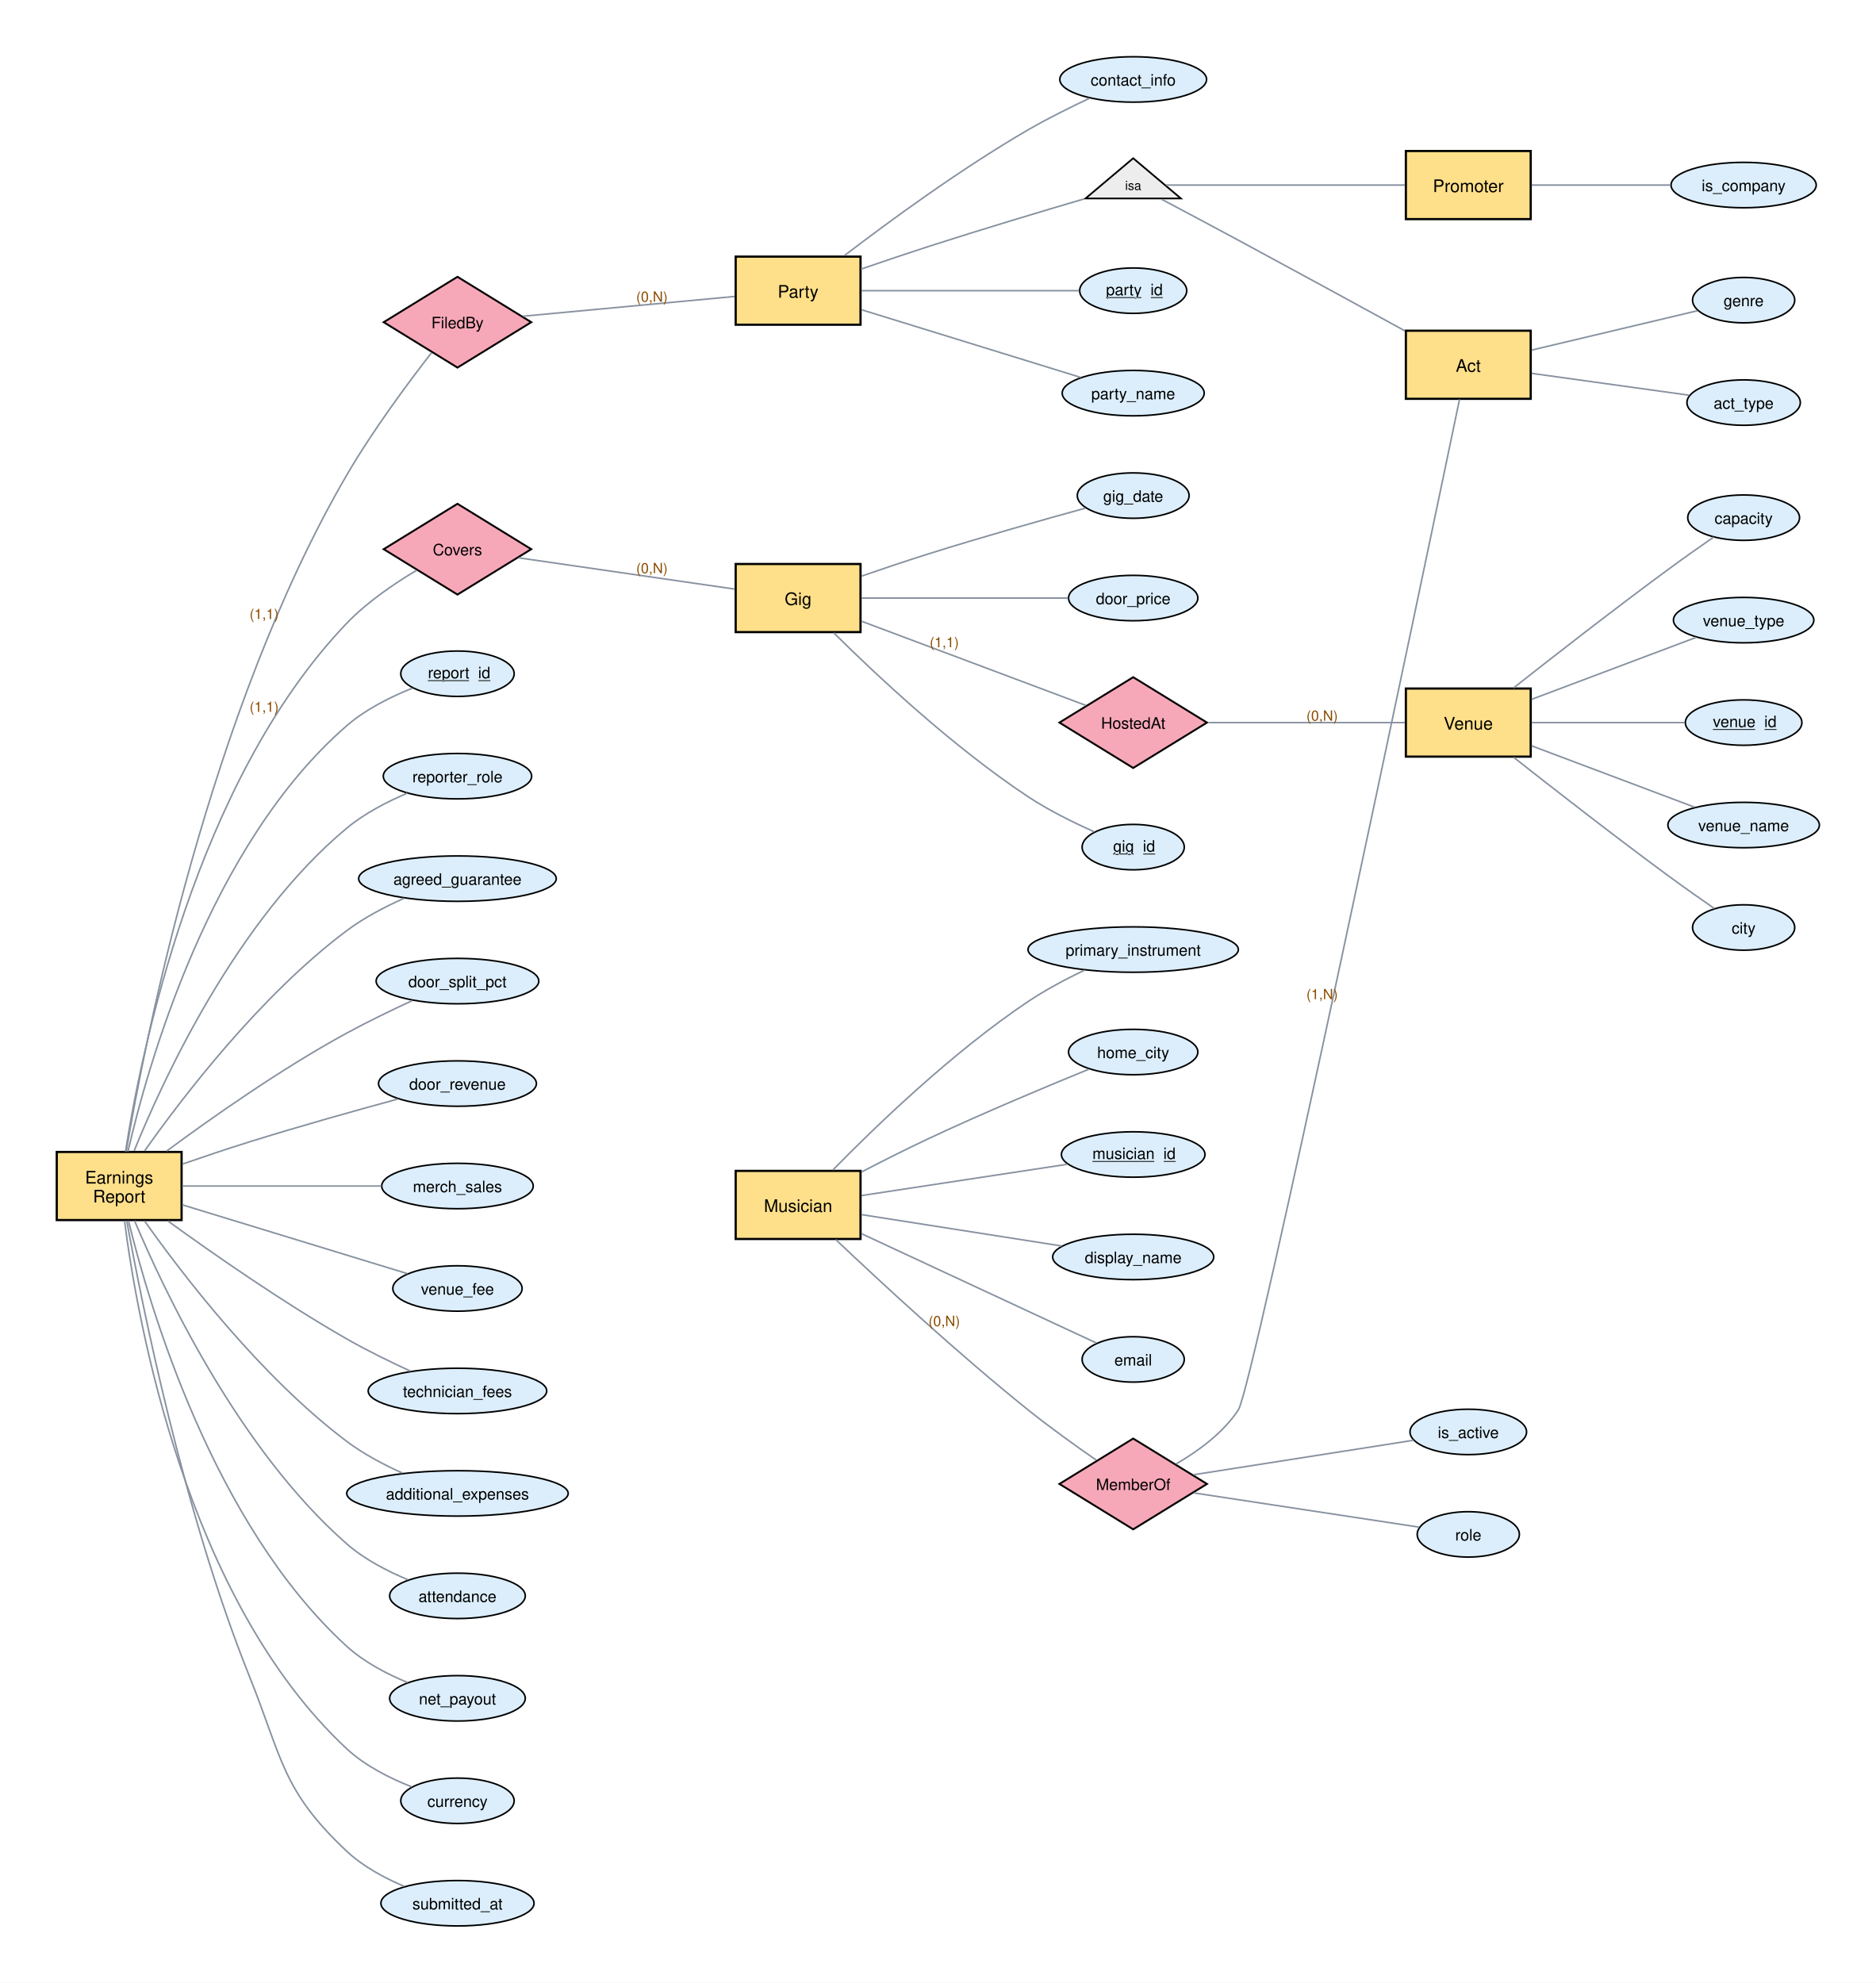
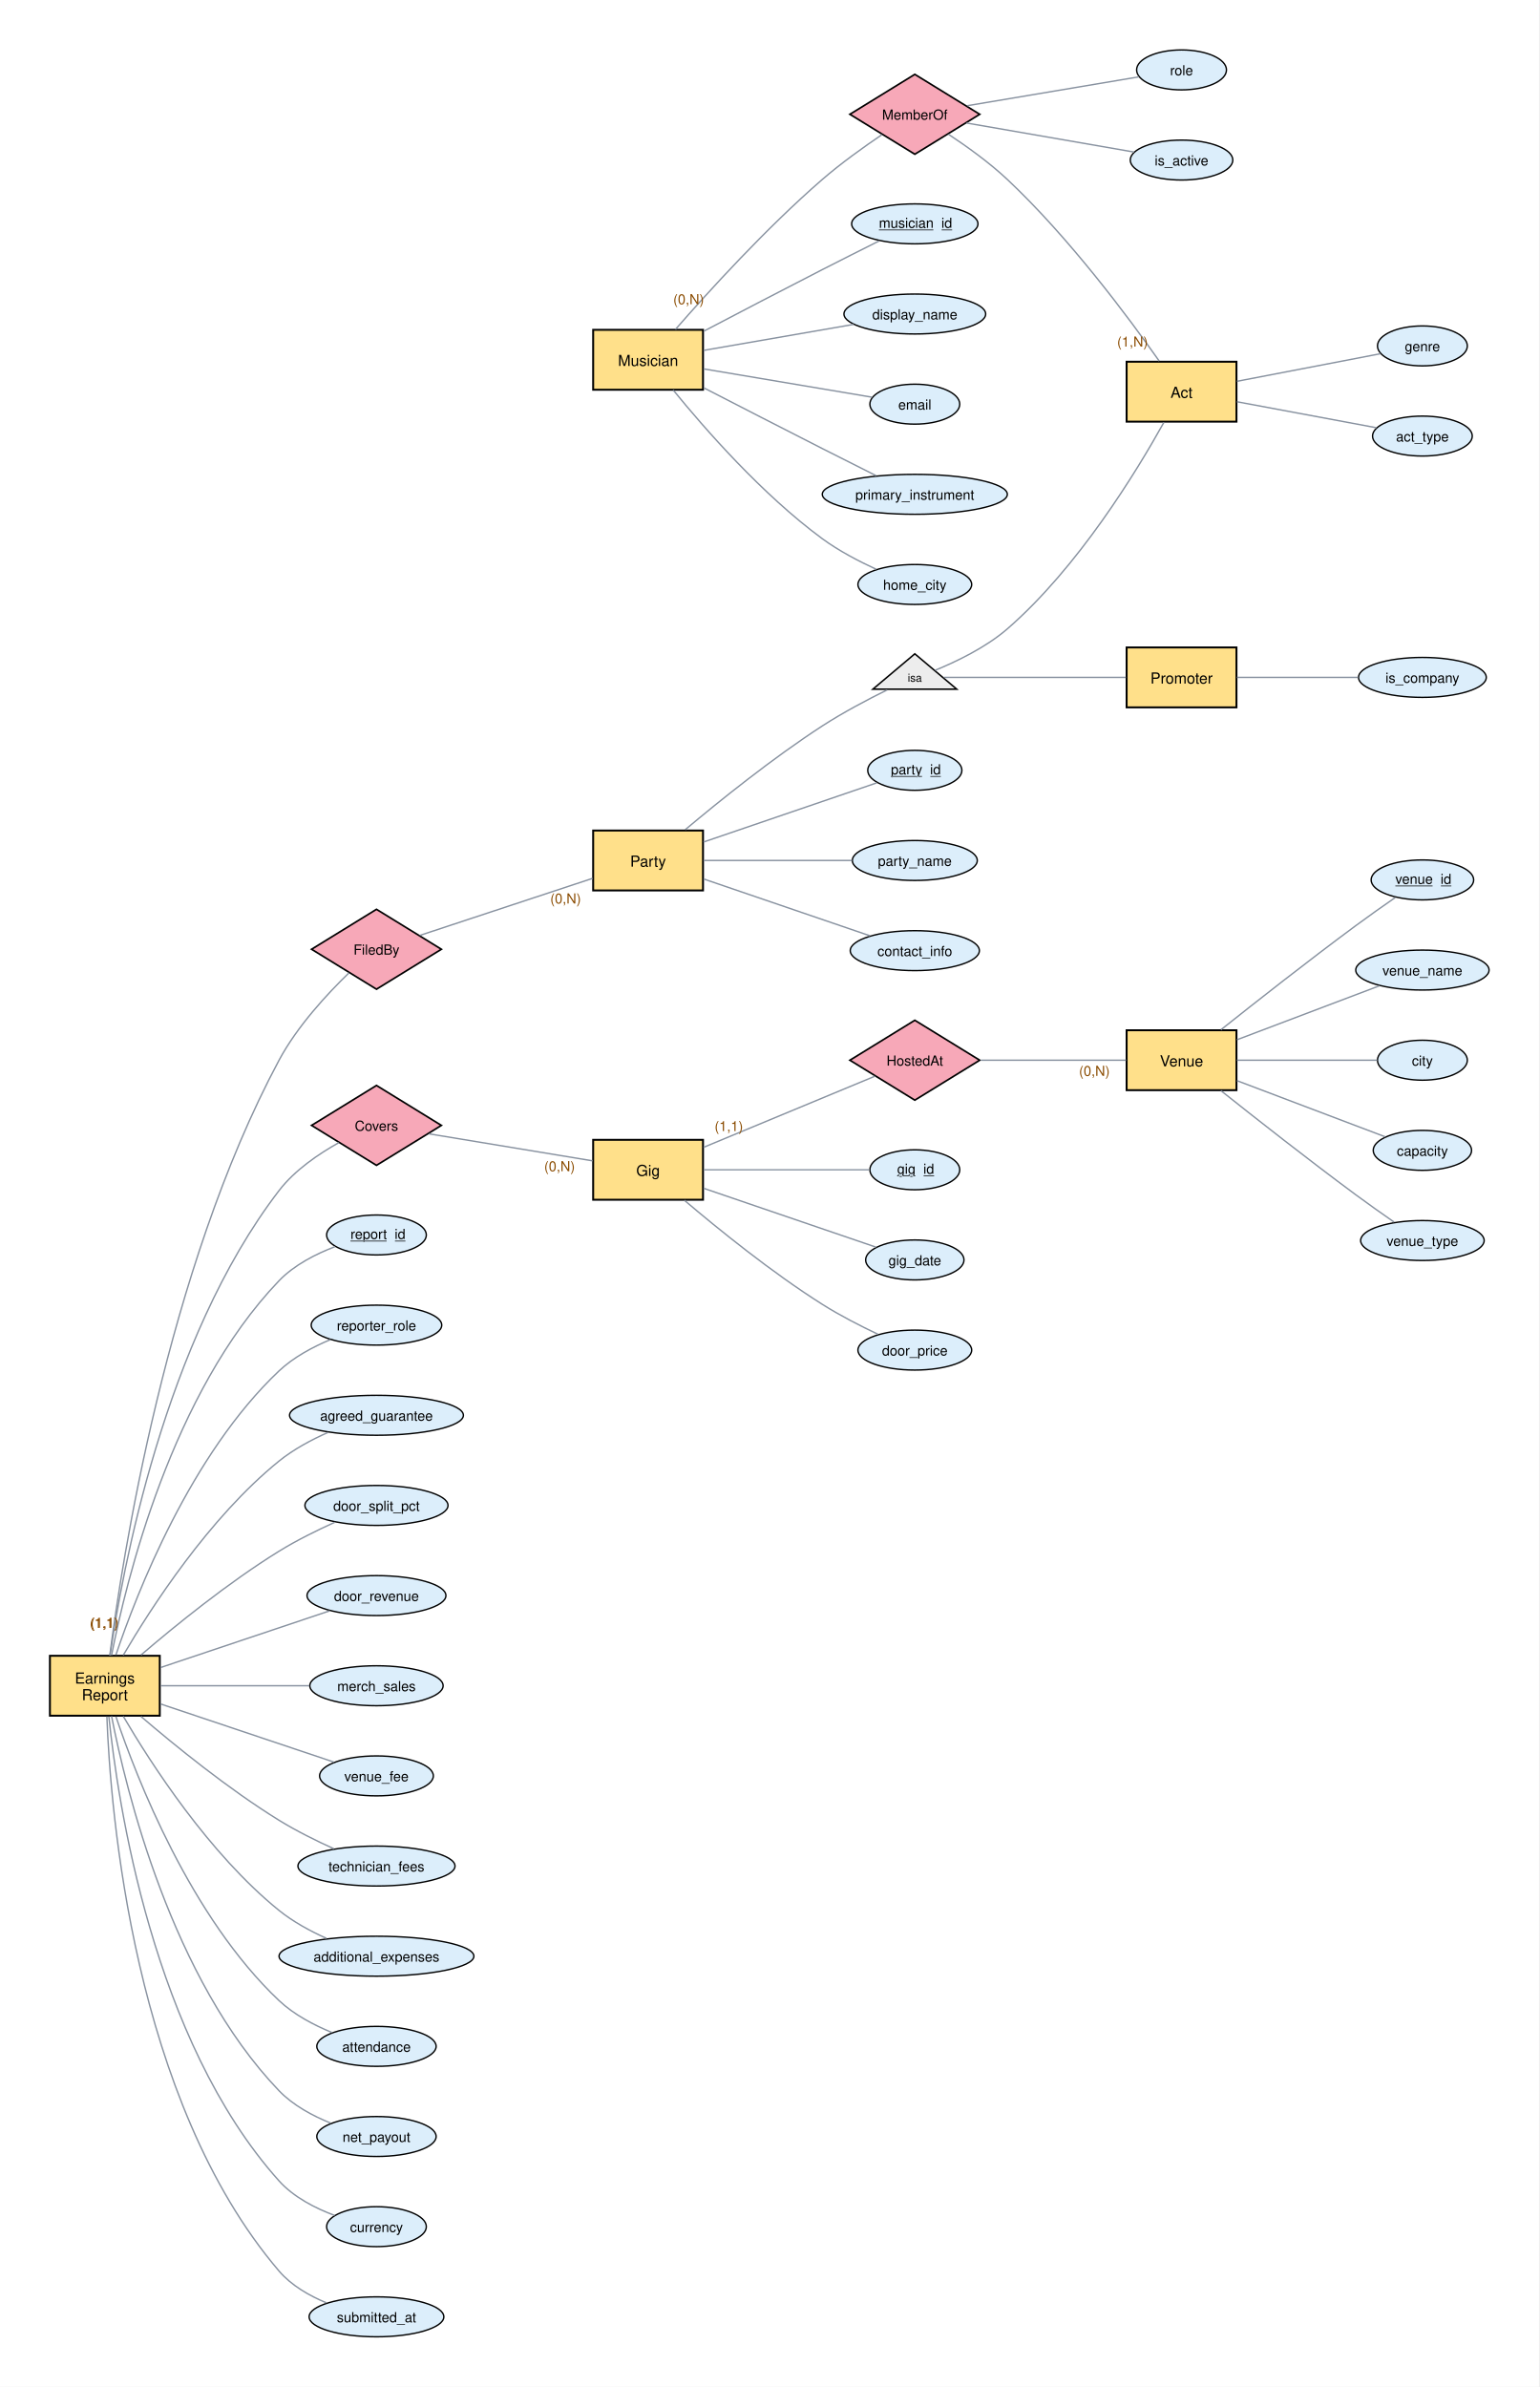
- <svg xmlns="http://www.w3.org/2000/svg" width="1190pt" height="1258pt" viewBox="0.00 0.00 1190.00 1258.00">
-   <g id="graph0" class="graph" transform="scale(1 1) rotate(0) translate(36 1221.8)">
-     <polygon fill="white" stroke="none" points="-36,36 -36,-1221.8 1154.16,-1221.8 1154.16,36 -36,36" />
+ <svg xmlns="http://www.w3.org/2000/svg" width="1110pt" height="1721pt" viewBox="0.00 0.00 1110.00 1721.00">
+   <g id="graph0" class="graph" transform="scale(1 1) rotate(0) translate(36 1684.8)">
+     <polygon fill="white" stroke="none" points="-36,36 -36,-1684.8 1073.66,-1684.8 1073.66,36 -36,36" />
    <g id="node1" class="node">
-       <polygon fill="#ffe08a" stroke="black" stroke-width="1.4" points="509.89,-479 430.69,-479 430.69,-435.8 509.89,-435.8 509.89,-479" />
-       <text xml:space="preserve" text-anchor="middle" x="470.29" y="-452.95" font-family="Helvetica,sans-Serif" font-size="11.00">Musician</text>
+       <polygon fill="#ffe08a" stroke="black" stroke-width="1.4" points="470.89,-1447 391.69,-1447 391.69,-1403.8 470.89,-1403.8 470.89,-1447" />
+       <text xml:space="preserve" text-anchor="middle" x="431.29" y="-1420.95" font-family="Helvetica,sans-Serif" font-size="11.00">Musician</text>
    </g>
    <g id="node9" class="node">
-       <polygon fill="#f7a8b8" stroke="black" stroke-width="1.2" points="682.86,-309.2 636.06,-280.4 682.86,-251.6 729.66,-280.4 682.86,-309.2" />
-       <text xml:space="preserve" text-anchor="middle" x="682.86" y="-276.52" font-family="Helvetica,sans-Serif" font-size="10.00">MemberOf</text>
+       <polygon fill="#f7a8b8" stroke="black" stroke-width="1.2" points="623.61,-1631.2 576.81,-1602.4 623.61,-1573.6 670.41,-1602.4 623.61,-1631.2" />
+       <text xml:space="preserve" text-anchor="middle" x="623.61" y="-1598.53" font-family="Helvetica,sans-Serif" font-size="10.00">MemberOf</text>
    </g>
    <g id="edge36" class="edge">
-       <path fill="none" stroke="#8892a0" d="M494.18,-435.41C522.17,-408.88 571.34,-363.35 616.14,-327.4 630.15,-316.16 646.58,-304.41 659.51,-295.47" />
-       <text xml:space="preserve" text-anchor="middle" x="563.02" y="-380.55" font-family="Helvetica,sans-Serif" font-size="9.00" fill="#8a4b00">(0,N)</text>
+       <path fill="none" stroke="#8892a0" d="M451.02,-1447.3C474.47,-1474.16 516.48,-1520.4 556.89,-1555.4 570.47,-1567.15 586.9,-1578.9 599.93,-1587.72" />
+       <text xml:space="preserve" text-anchor="middle" x="460.52" y="-1465.47" font-family="Helvetica,sans-Serif" font-size="10.00" fill="#8a4b00">(0,N)</text>
    </g>
    <g id="node13" class="node">
-       <ellipse fill="#dceefb" stroke="black" cx="682.86" cy="-489.4" rx="45.54" ry="14.4" />
-       <text xml:space="preserve" text-anchor="start" x="656.99" y="-486.52" font-family="Helvetica,sans-Serif" text-decoration="underline" font-size="10.00">musician_id</text>
+       <ellipse fill="#dceefb" stroke="black" cx="623.61" cy="-1523.4" rx="45.54" ry="14.4" />
+       <text xml:space="preserve" text-anchor="start" x="597.74" y="-1520.53" font-family="Helvetica,sans-Serif" text-decoration="underline" font-size="10.00">musician_id</text>
    </g>
    <g id="edge1" class="edge">
-       <path fill="none" stroke="#8892a0" d="M510.41,-463.34C547.63,-469 603.42,-477.48 641.16,-483.22" />
+       <path fill="none" stroke="#8892a0" d="M471.5,-1446.05C495.99,-1458.9 528.23,-1475.73 556.89,-1490.4 570.42,-1497.32 585.57,-1504.94 597.91,-1511.11" />
    </g>
    <g id="node14" class="node">
-       <ellipse fill="#dceefb" stroke="black" cx="682.86" cy="-424.4" rx="51.09" ry="14.4" />
-       <text xml:space="preserve" text-anchor="middle" x="682.86" y="-420.52" font-family="Helvetica,sans-Serif" font-size="10.00">display_name</text>
+       <ellipse fill="#dceefb" stroke="black" cx="623.61" cy="-1458.4" rx="51.09" ry="14.4" />
+       <text xml:space="preserve" text-anchor="middle" x="623.61" y="-1454.53" font-family="Helvetica,sans-Serif" font-size="10.00">display_name</text>
    </g>
    <g id="edge2" class="edge">
-       <path fill="none" stroke="#8892a0" d="M510.41,-451.27C546.44,-445.62 599.88,-437.25 637.49,-431.35" />
+       <path fill="none" stroke="#8892a0" d="M471.27,-1432.16C502.7,-1437.61 546.86,-1445.27 579.38,-1450.9" />
    </g>
    <g id="node15" class="node">
-       <ellipse fill="#dceefb" stroke="black" cx="682.86" cy="-359.4" rx="32.4" ry="14.4" />
-       <text xml:space="preserve" text-anchor="middle" x="682.86" y="-355.52" font-family="Helvetica,sans-Serif" font-size="10.00">email</text>
+       <ellipse fill="#dceefb" stroke="black" cx="623.61" cy="-1393.4" rx="32.4" ry="14.4" />
+       <text xml:space="preserve" text-anchor="middle" x="623.61" y="-1389.53" font-family="Helvetica,sans-Serif" font-size="10.00">email</text>
    </g>
    <g id="edge3" class="edge">
-       <path fill="none" stroke="#8892a0" d="M510.41,-439.2C554.29,-418.77 623.98,-386.34 659.48,-369.82" />
+       <path fill="none" stroke="#8892a0" d="M471.27,-1418.85C507.26,-1412.79 559.97,-1403.93 592.74,-1398.42" />
    </g>
    <g id="node16" class="node">
-       <ellipse fill="#dceefb" stroke="black" cx="682.86" cy="-619.4" rx="66.72" ry="14.4" />
-       <text xml:space="preserve" text-anchor="middle" x="682.86" y="-615.52" font-family="Helvetica,sans-Serif" font-size="10.00">primary_instrument</text>
+       <ellipse fill="#dceefb" stroke="black" cx="623.61" cy="-1328.4" rx="66.72" ry="14.4" />
+       <text xml:space="preserve" text-anchor="middle" x="623.61" y="-1324.53" font-family="Helvetica,sans-Serif" font-size="10.00">primary_instrument</text>
    </g>
    <g id="edge4" class="edge">
-       <path fill="none" stroke="#8892a0" d="M492.31,-479.54C519.18,-507 568.03,-554.15 616.14,-586.4 627.28,-593.86 640.34,-600.76 651.86,-606.29" />
+       <path fill="none" stroke="#8892a0" d="M471.53,-1405.13C496.04,-1392.5 528.27,-1375.94 556.89,-1361.4 569.64,-1354.92 583.82,-1347.8 595.73,-1341.83" />
    </g>
    <g id="node17" class="node">
-       <ellipse fill="#dceefb" stroke="black" cx="682.86" cy="-554.4" rx="41.01" ry="14.4" />
-       <text xml:space="preserve" text-anchor="middle" x="682.86" y="-550.52" font-family="Helvetica,sans-Serif" font-size="10.00">home_city</text>
+       <ellipse fill="#dceefb" stroke="black" cx="623.61" cy="-1263.4" rx="41.01" ry="14.4" />
+       <text xml:space="preserve" text-anchor="middle" x="623.61" y="-1259.53" font-family="Helvetica,sans-Serif" font-size="10.00">home_city</text>
    </g>
    <g id="edge5" class="edge">
-       <path fill="none" stroke="#8892a0" d="M510.44,-478.27C523.8,-485.21 538.91,-492.83 552.89,-499.4 587.59,-515.7 628.41,-532.76 654.69,-543.48" />
+       <path fill="none" stroke="#8892a0" d="M449.41,-1403.58C471.85,-1376 513.5,-1328.31 556.89,-1296.4 568.83,-1287.63 583.44,-1280.03 595.85,-1274.34" />
    </g>
    <g id="node2" class="node">
-       <polygon fill="#ffe08a" stroke="black" stroke-width="1.4" points="935.03,-785 855.83,-785 855.83,-741.8 935.03,-741.8 935.03,-785" />
-       <text xml:space="preserve" text-anchor="middle" x="895.43" y="-758.95" font-family="Helvetica,sans-Serif" font-size="11.00">Venue</text>
+       <polygon fill="#ffe08a" stroke="black" stroke-width="1.4" points="855.53,-942 776.33,-942 776.33,-898.8 855.53,-898.8 855.53,-942" />
+       <text xml:space="preserve" text-anchor="middle" x="815.93" y="-915.95" font-family="Helvetica,sans-Serif" font-size="11.00">Venue</text>
    </g>
    <g id="node24" class="node">
-       <ellipse fill="#dceefb" stroke="black" cx="1070.1" cy="-763.4" rx="36.97" ry="14.4" />
-       <text xml:space="preserve" text-anchor="start" x="1050.6" y="-760.52" font-family="Helvetica,sans-Serif" text-decoration="underline" font-size="10.00">venue_id</text>
+       <ellipse fill="#dceefb" stroke="black" cx="989.6" cy="-1050.4" rx="36.97" ry="14.4" />
+       <text xml:space="preserve" text-anchor="start" x="970.1" y="-1047.53" font-family="Helvetica,sans-Serif" text-decoration="underline" font-size="10.00">venue_id</text>
    </g>
    <g id="edge12" class="edge">
-       <path fill="none" stroke="#8892a0" d="M935.61,-763.4C964.76,-763.4 1004.27,-763.4 1032.72,-763.4" />
+       <path fill="none" stroke="#8892a0" d="M844.34,-942.37C869.39,-962.3 907.58,-992.31 941.53,-1017.4 950.84,-1024.28 961.38,-1031.7 970.12,-1037.76" />
    </g>
    <g id="node25" class="node">
-       <ellipse fill="#dceefb" stroke="black" cx="1070.1" cy="-698.4" rx="48.06" ry="14.4" />
-       <text xml:space="preserve" text-anchor="middle" x="1070.1" y="-694.52" font-family="Helvetica,sans-Serif" font-size="10.00">venue_name</text>
+       <ellipse fill="#dceefb" stroke="black" cx="989.6" cy="-985.4" rx="48.06" ry="14.4" />
+       <text xml:space="preserve" text-anchor="middle" x="989.6" y="-981.52" font-family="Helvetica,sans-Serif" font-size="10.00">venue_name</text>
    </g>
    <g id="edge13" class="edge">
-       <path fill="none" stroke="#8892a0" d="M935.61,-748.65C966.95,-736.85 1010.26,-720.55 1038.94,-709.75" />
+       <path fill="none" stroke="#8892a0" d="M855.88,-935.15C887.05,-946.95 930.1,-963.25 958.61,-974.05" />
    </g>
    <g id="node26" class="node">
-       <ellipse fill="#dceefb" stroke="black" cx="1070.1" cy="-633.4" rx="32.4" ry="14.4" />
-       <text xml:space="preserve" text-anchor="middle" x="1070.1" y="-629.52" font-family="Helvetica,sans-Serif" font-size="10.00">city</text>
+       <ellipse fill="#dceefb" stroke="black" cx="989.6" cy="-920.4" rx="32.4" ry="14.4" />
+       <text xml:space="preserve" text-anchor="middle" x="989.6" y="-916.52" font-family="Helvetica,sans-Serif" font-size="10.00">city</text>
    </g>
    <g id="edge14" class="edge">
-       <path fill="none" stroke="#8892a0" d="M924.09,-741.45C949.35,-721.55 987.86,-691.55 1022.03,-666.4 1031.68,-659.3 1042.62,-651.61 1051.53,-645.43" />
+       <path fill="none" stroke="#8892a0" d="M855.88,-920.4C886.45,-920.4 928.46,-920.4 956.97,-920.4" />
    </g>
    <g id="node27" class="node">
-       <ellipse fill="#dceefb" stroke="black" cx="1070.1" cy="-893.4" rx="35.46" ry="14.4" />
-       <text xml:space="preserve" text-anchor="middle" x="1070.1" y="-889.52" font-family="Helvetica,sans-Serif" font-size="10.00">capacity</text>
+       <ellipse fill="#dceefb" stroke="black" cx="989.6" cy="-855.4" rx="35.46" ry="14.4" />
+       <text xml:space="preserve" text-anchor="middle" x="989.6" y="-851.52" font-family="Helvetica,sans-Serif" font-size="10.00">capacity</text>
    </g>
    <g id="edge15" class="edge">
-       <path fill="none" stroke="#8892a0" d="M924.09,-785.35C949.35,-805.25 987.86,-835.25 1022.03,-860.4 1031.51,-867.38 1042.25,-874.94 1051.08,-881.06" />
+       <path fill="none" stroke="#8892a0" d="M855.88,-905.65C888.63,-893.25 934.5,-875.88 962.84,-865.15" />
    </g>
    <g id="node28" class="node">
-       <ellipse fill="#dceefb" stroke="black" cx="1070.1" cy="-828.4" rx="44.53" ry="14.4" />
-       <text xml:space="preserve" text-anchor="middle" x="1070.1" y="-824.52" font-family="Helvetica,sans-Serif" font-size="10.00">venue_type</text>
+       <ellipse fill="#dceefb" stroke="black" cx="989.6" cy="-790.4" rx="44.53" ry="14.4" />
+       <text xml:space="preserve" text-anchor="middle" x="989.6" y="-786.52" font-family="Helvetica,sans-Serif" font-size="10.00">venue_type</text>
    </g>
    <g id="edge16" class="edge">
-       <path fill="none" stroke="#8892a0" d="M935.61,-778.15C967.35,-790.1 1011.36,-806.66 1040.02,-817.46" />
+       <path fill="none" stroke="#8892a0" d="M844.34,-898.43C869.39,-878.5 907.58,-848.49 941.53,-823.4 950.52,-816.76 960.65,-809.61 969.21,-803.67" />
    </g>
    <g id="node3" class="node">
-       <polygon fill="#ffe08a" stroke="black" stroke-width="1.4" points="509.89,-864 430.69,-864 430.69,-820.8 509.89,-820.8 509.89,-864" />
-       <text xml:space="preserve" text-anchor="middle" x="470.29" y="-837.95" font-family="Helvetica,sans-Serif" font-size="11.00">Gig</text>
+       <polygon fill="#ffe08a" stroke="black" stroke-width="1.4" points="470.89,-863 391.69,-863 391.69,-819.8 470.89,-819.8 470.89,-863" />
+       <text xml:space="preserve" text-anchor="middle" x="431.29" y="-836.95" font-family="Helvetica,sans-Serif" font-size="11.00">Gig</text>
    </g>
    <g id="node10" class="node">
-       <polygon fill="#f7a8b8" stroke="black" stroke-width="1.2" points="682.86,-792.2 636.06,-763.4 682.86,-734.6 729.66,-763.4 682.86,-792.2" />
-       <text xml:space="preserve" text-anchor="middle" x="682.86" y="-759.52" font-family="Helvetica,sans-Serif" font-size="10.00">HostedAt</text>
+       <polygon fill="#f7a8b8" stroke="black" stroke-width="1.2" points="623.61,-949.2 576.81,-920.4 623.61,-891.6 670.41,-920.4 623.61,-949.2" />
+       <text xml:space="preserve" text-anchor="middle" x="623.61" y="-916.52" font-family="Helvetica,sans-Serif" font-size="10.00">HostedAt</text>
    </g>
    <g id="edge40" class="edge">
-       <path fill="none" stroke="#8892a0" d="M510.41,-827.73C551.68,-812.24 615.76,-788.2 652.78,-774.31" />
-       <text xml:space="preserve" text-anchor="middle" x="563.02" y="-811.18" font-family="Helvetica,sans-Serif" font-size="9.00" fill="#8a4b00">(1,1)</text>
+       <path fill="none" stroke="#8892a0" d="M471.27,-857.58C508.03,-872.84 562.21,-895.33 594.79,-908.85" />
+       <text xml:space="preserve" text-anchor="middle" x="489.51" y="-869.3" font-family="Helvetica,sans-Serif" font-size="10.00" fill="#8a4b00">(1,1)</text>
    </g>
    <g id="node29" class="node">
-       <ellipse fill="#dceefb" stroke="black" cx="682.86" cy="-684.4" rx="32.4" ry="14.4" />
-       <text xml:space="preserve" text-anchor="start" x="670.11" y="-681.52" font-family="Helvetica,sans-Serif" text-decoration="underline" font-size="10.00">gig_id</text>
+       <ellipse fill="#dceefb" stroke="black" cx="623.61" cy="-841.4" rx="32.4" ry="14.4" />
+       <text xml:space="preserve" text-anchor="start" x="610.86" y="-838.52" font-family="Helvetica,sans-Serif" text-decoration="underline" font-size="10.00">gig_id</text>
    </g>
    <g id="edge17" class="edge">
-       <path fill="none" stroke="#8892a0" d="M492.88,-820.35C519.95,-793.5 568.61,-747.85 616.14,-716.4 629.37,-707.65 645.35,-699.81 658.24,-694.09" />
+       <path fill="none" stroke="#8892a0" d="M471.27,-841.4C506.61,-841.4 558.07,-841.4 590.94,-841.4" />
    </g>
    <g id="node30" class="node">
-       <ellipse fill="#dceefb" stroke="black" cx="682.86" cy="-907.4" rx="35.46" ry="14.4" />
-       <text xml:space="preserve" text-anchor="middle" x="682.86" y="-903.52" font-family="Helvetica,sans-Serif" font-size="10.00">gig_date</text>
+       <ellipse fill="#dceefb" stroke="black" cx="623.61" cy="-776.4" rx="35.46" ry="14.4" />
+       <text xml:space="preserve" text-anchor="middle" x="623.61" y="-772.52" font-family="Helvetica,sans-Serif" font-size="10.00">gig_date</text>
    </g>
    <g id="edge18" class="edge">
-       <path fill="none" stroke="#8892a0" d="M510.59,-856.34C523.97,-860.96 539.04,-866.04 552.89,-870.4 586.89,-881.1 626.32,-892.23 652.54,-899.45" />
+       <path fill="none" stroke="#8892a0" d="M471.27,-828.09C508.35,-815.42 563.17,-796.7 595.65,-785.61" />
    </g>
    <g id="node31" class="node">
-       <ellipse fill="#dceefb" stroke="black" cx="682.86" cy="-842.4" rx="41.01" ry="14.4" />
-       <text xml:space="preserve" text-anchor="middle" x="682.86" y="-838.52" font-family="Helvetica,sans-Serif" font-size="10.00">door_price</text>
+       <ellipse fill="#dceefb" stroke="black" cx="623.61" cy="-711.4" rx="41.01" ry="14.4" />
+       <text xml:space="preserve" text-anchor="middle" x="623.61" y="-707.52" font-family="Helvetica,sans-Serif" font-size="10.00">door_price</text>
    </g>
    <g id="edge19" class="edge">
-       <path fill="none" stroke="#8892a0" d="M510.41,-842.4C547.75,-842.4 603.78,-842.4 641.53,-842.4" />
+       <path fill="none" stroke="#8892a0" d="M457.46,-819.41C481.89,-798.66 520.51,-767.39 556.89,-744.4 569.63,-736.35 584.59,-728.71 597.01,-722.82" />
    </g>
    <g id="node4" class="node">
-       <polygon fill="#ffe08a" stroke="black" stroke-width="1.4" points="509.89,-1059 430.69,-1059 430.69,-1015.8 509.89,-1015.8 509.89,-1059" />
-       <text xml:space="preserve" text-anchor="middle" x="470.29" y="-1032.95" font-family="Helvetica,sans-Serif" font-size="11.00">Party</text>
+       <polygon fill="#ffe08a" stroke="black" stroke-width="1.4" points="470.89,-1086 391.69,-1086 391.69,-1042.8 470.89,-1042.8 470.89,-1086" />
+       <text xml:space="preserve" text-anchor="middle" x="431.29" y="-1059.95" font-family="Helvetica,sans-Serif" font-size="11.00">Party</text>
    </g>
    <g id="node8" class="node">
-       <polygon fill="#ededed" stroke="black" stroke-width="1.1" points="682.86,-1121.4 652.61,-1095.9 713.11,-1095.9 682.86,-1121.4" />
-       <text xml:space="preserve" text-anchor="middle" x="682.86" y="-1101.3" font-family="Helvetica,sans-Serif" font-size="8.00">isa</text>
+       <polygon fill="#ededed" stroke="black" stroke-width="1.1" points="623.61,-1213.4 593.36,-1187.9 653.86,-1187.9 623.61,-1213.4" />
+       <text xml:space="preserve" text-anchor="middle" x="623.61" y="-1193.3" font-family="Helvetica,sans-Serif" font-size="8.00">isa</text>
    </g>
    <g id="edge33" class="edge">
-       <path fill="none" stroke="#8892a0" d="M510.21,-1051.08C523.69,-1055.73 538.93,-1060.89 552.89,-1065.4 586.51,-1076.25 625.34,-1087.87 651.54,-1095.57" />
+       <path fill="none" stroke="#8892a0" d="M458.05,-1086.59C482.6,-1107.2 521.02,-1138.13 556.89,-1161.4 572.08,-1171.25 590.31,-1180.79 603.71,-1187.42" />
    </g>
    <g id="node18" class="node">
-       <ellipse fill="#dceefb" stroke="black" cx="682.86" cy="-1037.4" rx="33.95" ry="14.4" />
-       <text xml:space="preserve" text-anchor="start" x="665.61" y="-1034.53" font-family="Helvetica,sans-Serif" text-decoration="underline" font-size="10.00">party_id</text>
+       <ellipse fill="#dceefb" stroke="black" cx="623.61" cy="-1129.4" rx="33.95" ry="14.4" />
+       <text xml:space="preserve" text-anchor="start" x="606.36" y="-1126.53" font-family="Helvetica,sans-Serif" text-decoration="underline" font-size="10.00">party_id</text>
    </g>
    <g id="edge6" class="edge">
-       <path fill="none" stroke="#8892a0" d="M510.41,-1037.4C550.13,-1037.4 610.99,-1037.4 648.51,-1037.4" />
+       <path fill="none" stroke="#8892a0" d="M471.27,-1077.71C508.57,-1090.45 563.82,-1109.32 596.22,-1120.39" />
    </g>
    <g id="node19" class="node">
-       <ellipse fill="#dceefb" stroke="black" cx="682.86" cy="-972.4" rx="45.04" ry="14.4" />
-       <text xml:space="preserve" text-anchor="middle" x="682.86" y="-968.52" font-family="Helvetica,sans-Serif" font-size="10.00">party_name</text>
+       <ellipse fill="#dceefb" stroke="black" cx="623.61" cy="-1064.4" rx="45.04" ry="14.4" />
+       <text xml:space="preserve" text-anchor="middle" x="623.61" y="-1060.53" font-family="Helvetica,sans-Serif" font-size="10.00">party_name</text>
    </g>
    <g id="edge7" class="edge">
-       <path fill="none" stroke="#8892a0" d="M510.41,-1025.33C550.49,-1012.95 612.09,-993.94 649.51,-982.39" />
+       <path fill="none" stroke="#8892a0" d="M471.27,-1064.4C502.37,-1064.4 545.95,-1064.4 578.36,-1064.4" />
    </g>
    <g id="node20" class="node">
-       <ellipse fill="#dceefb" stroke="black" cx="682.86" cy="-1171.4" rx="46.55" ry="14.4" />
-       <text xml:space="preserve" text-anchor="middle" x="682.86" y="-1167.53" font-family="Helvetica,sans-Serif" font-size="10.00">contact_info</text>
+       <ellipse fill="#dceefb" stroke="black" cx="623.61" cy="-999.4" rx="46.55" ry="14.4" />
+       <text xml:space="preserve" text-anchor="middle" x="623.61" y="-995.52" font-family="Helvetica,sans-Serif" font-size="10.00">contact_info</text>
    </g>
    <g id="edge8" class="edge">
-       <path fill="none" stroke="#8892a0" d="M499.7,-1059.68C528.2,-1081.47 573.83,-1114.88 616.14,-1139.4 628.66,-1146.65 643.06,-1153.79 655.19,-1159.48" />
+       <path fill="none" stroke="#8892a0" d="M471.27,-1051.09C506.72,-1038.98 558.38,-1021.34 591.24,-1010.11" />
    </g>
    <g id="node5" class="node">
-       <polygon fill="#ffe08a" stroke="black" stroke-width="1.4" points="935.03,-1012 855.83,-1012 855.83,-968.8 935.03,-968.8 935.03,-1012" />
-       <text xml:space="preserve" text-anchor="middle" x="895.43" y="-985.95" font-family="Helvetica,sans-Serif" font-size="11.00">Act</text>
+       <polygon fill="#ffe08a" stroke="black" stroke-width="1.4" points="855.53,-1424 776.33,-1424 776.33,-1380.8 855.53,-1380.8 855.53,-1424" />
+       <text xml:space="preserve" text-anchor="middle" x="815.93" y="-1397.95" font-family="Helvetica,sans-Serif" font-size="11.00">Act</text>
    </g>
    <g id="node21" class="node">
-       <ellipse fill="#dceefb" stroke="black" cx="1070.1" cy="-1031.4" rx="32.4" ry="14.4" />
-       <text xml:space="preserve" text-anchor="middle" x="1070.1" y="-1027.53" font-family="Helvetica,sans-Serif" font-size="10.00">genre</text>
+       <ellipse fill="#dceefb" stroke="black" cx="989.6" cy="-1435.4" rx="32.4" ry="14.4" />
+       <text xml:space="preserve" text-anchor="middle" x="989.6" y="-1431.53" font-family="Helvetica,sans-Serif" font-size="10.00">genre</text>
    </g>
    <g id="edge9" class="edge">
-       <path fill="none" stroke="#8892a0" d="M935.61,-999.7C967.65,-1007.31 1012.19,-1017.89 1040.83,-1024.69" />
+       <path fill="none" stroke="#8892a0" d="M855.88,-1409.89C887.34,-1415.94 930.92,-1424.31 959.42,-1429.79" />
    </g>
    <g id="node22" class="node">
-       <ellipse fill="#dceefb" stroke="black" cx="1070.1" cy="-966.4" rx="35.96" ry="14.4" />
-       <text xml:space="preserve" text-anchor="middle" x="1070.1" y="-962.52" font-family="Helvetica,sans-Serif" font-size="10.00">act_type</text>
+       <ellipse fill="#dceefb" stroke="black" cx="989.6" cy="-1370.4" rx="35.96" ry="14.4" />
+       <text xml:space="preserve" text-anchor="middle" x="989.6" y="-1366.53" font-family="Helvetica,sans-Serif" font-size="10.00">act_type</text>
    </g>
    <g id="edge10" class="edge">
-       <path fill="none" stroke="#8892a0" d="M935.61,-984.95C965.76,-980.76 1006.97,-975.03 1035.6,-971.06" />
+       <path fill="none" stroke="#8892a0" d="M855.88,-1395.14C886.25,-1389.48 927.92,-1381.71 956.41,-1376.4" />
    </g>
    <g id="node6" class="node">
-       <polygon fill="#ffe08a" stroke="black" stroke-width="1.4" points="935.03,-1126 855.83,-1126 855.83,-1082.8 935.03,-1082.8 935.03,-1126" />
-       <text xml:space="preserve" text-anchor="middle" x="895.43" y="-1099.95" font-family="Helvetica,sans-Serif" font-size="11.00">Promoter</text>
+       <polygon fill="#ffe08a" stroke="black" stroke-width="1.4" points="855.53,-1218 776.33,-1218 776.33,-1174.8 855.53,-1174.8 855.53,-1218" />
+       <text xml:space="preserve" text-anchor="middle" x="815.93" y="-1191.95" font-family="Helvetica,sans-Serif" font-size="11.00">Promoter</text>
    </g>
    <g id="node23" class="node">
-       <ellipse fill="#dceefb" stroke="black" cx="1070.1" cy="-1104.4" rx="46.05" ry="14.4" />
-       <text xml:space="preserve" text-anchor="middle" x="1070.1" y="-1100.53" font-family="Helvetica,sans-Serif" font-size="10.00">is_company</text>
+       <ellipse fill="#dceefb" stroke="black" cx="989.6" cy="-1196.4" rx="46.05" ry="14.4" />
+       <text xml:space="preserve" text-anchor="middle" x="989.6" y="-1192.53" font-family="Helvetica,sans-Serif" font-size="10.00">is_company</text>
    </g>
    <g id="edge11" class="edge">
-       <path fill="none" stroke="#8892a0" d="M935.61,-1104.4C961.78,-1104.4 996.28,-1104.4 1023.66,-1104.4" />
+       <path fill="none" stroke="#8892a0" d="M855.88,-1196.4C881.8,-1196.4 915.95,-1196.4 943.11,-1196.4" />
    </g>
    <g id="node7" class="node">
      <polygon fill="#ffe08a" stroke="black" stroke-width="1.4" points="79.2,-491 0,-491 0,-447.8 79.2,-447.8 79.2,-491" />
      <text xml:space="preserve" text-anchor="middle" x="39.6" y="-470.95" font-family="Helvetica,sans-Serif" font-size="11.00">Earnings</text>
      <text xml:space="preserve" text-anchor="middle" x="39.6" y="-458.95" font-family="Helvetica,sans-Serif" font-size="11.00">Report</text>
    </g>
    <g id="node11" class="node">
-       <polygon fill="#f7a8b8" stroke="black" stroke-width="1.2" points="254.2,-1046.2 207.4,-1017.4 254.2,-988.6 301,-1017.4 254.2,-1046.2" />
-       <text xml:space="preserve" text-anchor="middle" x="254.2" y="-1013.52" font-family="Helvetica,sans-Serif" font-size="10.00">FiledBy</text>
+       <polygon fill="#f7a8b8" stroke="black" stroke-width="1.2" points="235.45,-1029.2 188.65,-1000.4 235.45,-971.6 282.25,-1000.4 235.45,-1029.2" />
+       <text xml:space="preserve" text-anchor="middle" x="235.45" y="-996.52" font-family="Helvetica,sans-Serif" font-size="10.00">FiledBy</text>
    </g>
    <g id="edge42" class="edge">
-       <path fill="none" stroke="#8892a0" d="M44.08,-491.45C55.51,-559.37 96.3,-769.88 183.95,-920.4 200.4,-948.65 222.92,-978.98 237.76,-998.06" />
-       <text xml:space="preserve" text-anchor="middle" x="131.57" y="-829.1" font-family="Helvetica,sans-Serif" font-size="9.00" fill="#8a4b00">(1,1)</text>
+       <path fill="none" stroke="#8892a0" d="M43.17,-491.33C51.81,-558.92 83.92,-768.58 165.2,-920.4 178.29,-944.85 200.03,-968.29 215.66,-983.41" />
+       <text xml:space="preserve" text-anchor="middle" x="38.91" y="-511.08" font-family="Helvetica,sans-Serif" font-size="10.00" fill="#8a4b00">(1,1)</text>
    </g>
    <g id="node12" class="node">
-       <polygon fill="#f7a8b8" stroke="black" stroke-width="1.2" points="254.2,-902.2 207.4,-873.4 254.2,-844.6 301,-873.4 254.2,-902.2" />
-       <text xml:space="preserve" text-anchor="middle" x="254.2" y="-869.52" font-family="Helvetica,sans-Serif" font-size="10.00">Covers</text>
+       <polygon fill="#f7a8b8" stroke="black" stroke-width="1.2" points="235.45,-902.2 188.65,-873.4 235.45,-844.6 282.25,-873.4 235.45,-902.2" />
+       <text xml:space="preserve" text-anchor="middle" x="235.45" y="-869.52" font-family="Helvetica,sans-Serif" font-size="10.00">Covers</text>
    </g>
    <g id="edge44" class="edge">
-       <path fill="none" stroke="#8892a0" d="M43.63,-491.32C53.12,-552.27 87.63,-725.83 183.95,-826.4 196.81,-839.83 214.13,-851.58 228.22,-859.97" />
-       <text xml:space="preserve" text-anchor="middle" x="131.57" y="-770.21" font-family="Helvetica,sans-Serif" font-size="9.00" fill="#8a4b00">(1,1)</text>
+       <path fill="none" stroke="#8892a0" d="M43.39,-491.36C51.89,-550.93 82.21,-718.39 165.2,-826.4 176.53,-841.15 193.84,-852.9 208.32,-860.96" />
+       <text xml:space="preserve" text-anchor="middle" x="39.54" y="-511.17" font-family="Helvetica,sans-Serif" font-size="10.00" fill="#8a4b00">(1,1)</text>
    </g>
    <g id="node32" class="node">
-       <ellipse fill="#dceefb" stroke="black" cx="254.2" cy="-794.4" rx="35.96" ry="14.4" />
-       <text xml:space="preserve" text-anchor="start" x="235.45" y="-791.52" font-family="Helvetica,sans-Serif" text-decoration="underline" font-size="10.00">report_id</text>
+       <ellipse fill="#dceefb" stroke="black" cx="235.45" cy="-794.4" rx="35.96" ry="14.4" />
+       <text xml:space="preserve" text-anchor="start" x="216.7" y="-791.52" font-family="Helvetica,sans-Serif" text-decoration="underline" font-size="10.00">report_id</text>
    </g>
    <g id="edge20" class="edge">
-       <path fill="none" stroke="#8892a0" d="M45.17,-491.3C57.57,-545.3 96.93,-685.9 183.95,-761.4 196.02,-771.87 211.99,-779.78 225.55,-785.22" />
+       <path fill="none" stroke="#8892a0" d="M44.45,-491.38C54.78,-544.36 87.74,-680.66 165.2,-761.4 176.17,-772.84 191.91,-780.77 205.6,-785.99" />
    </g>
    <g id="node33" class="node">
-       <ellipse fill="#dceefb" stroke="black" cx="254.2" cy="-729.4" rx="47.06" ry="14.4" />
-       <text xml:space="preserve" text-anchor="middle" x="254.2" y="-725.52" font-family="Helvetica,sans-Serif" font-size="10.00">reporter_role</text>
+       <ellipse fill="#dceefb" stroke="black" cx="235.45" cy="-729.4" rx="47.06" ry="14.4" />
+       <text xml:space="preserve" text-anchor="middle" x="235.45" y="-725.52" font-family="Helvetica,sans-Serif" font-size="10.00">reporter_role</text>
    </g>
    <g id="edge21" class="edge">
-       <path fill="none" stroke="#8892a0" d="M49.09,-491.68C67.23,-536.48 113.88,-638.14 183.95,-696.4 195.21,-705.77 209.58,-713.18 222.31,-718.58" />
+       <path fill="none" stroke="#8892a0" d="M47.6,-491.67C62.53,-536.01 101.46,-636.21 165.2,-696.4 175.66,-706.27 189.62,-713.69 202.26,-718.97" />
    </g>
    <g id="node34" class="node">
-       <ellipse fill="#dceefb" stroke="black" cx="254.2" cy="-664.4" rx="62.68" ry="14.4" />
-       <text xml:space="preserve" text-anchor="middle" x="254.2" y="-660.52" font-family="Helvetica,sans-Serif" font-size="10.00">agreed_guarantee</text>
+       <ellipse fill="#dceefb" stroke="black" cx="235.45" cy="-664.4" rx="62.68" ry="14.4" />
+       <text xml:space="preserve" text-anchor="middle" x="235.45" y="-660.52" font-family="Helvetica,sans-Serif" font-size="10.00">agreed_guarantee</text>
    </g>
    <g id="edge22" class="edge">
-       <path fill="none" stroke="#8892a0" d="M55.7,-491.63C79.6,-525.48 129.09,-590.32 183.95,-631.4 194.93,-639.62 208.28,-646.57 220.32,-651.94" />
+       <path fill="none" stroke="#8892a0" d="M52.9,-491.45C72.73,-525.33 114.71,-590.57 165.2,-631.4 175.66,-639.86 188.64,-646.78 200.53,-652.06" />
    </g>
    <g id="node35" class="node">
-       <ellipse fill="#dceefb" stroke="black" cx="254.2" cy="-599.4" rx="51.59" ry="14.4" />
-       <text xml:space="preserve" text-anchor="middle" x="254.2" y="-595.52" font-family="Helvetica,sans-Serif" font-size="10.00">door_split_pct</text>
+       <ellipse fill="#dceefb" stroke="black" cx="235.45" cy="-599.4" rx="51.59" ry="14.4" />
+       <text xml:space="preserve" text-anchor="middle" x="235.45" y="-595.52" font-family="Helvetica,sans-Serif" font-size="10.00">door_split_pct</text>
    </g>
    <g id="edge23" class="edge">
-       <path fill="none" stroke="#8892a0" d="M69.74,-491.59C97.98,-512.48 142.51,-543.86 183.95,-566.4 197.4,-573.72 212.74,-581.12 225.56,-587.05" />
+       <path fill="none" stroke="#8892a0" d="M65.66,-491.56C90.01,-512.43 128.58,-543.79 165.2,-566.4 177.89,-574.24 192.73,-581.53 205.41,-587.26" />
    </g>
    <g id="node36" class="node">
-       <ellipse fill="#dceefb" stroke="black" cx="254.2" cy="-534.4" rx="50.08" ry="14.4" />
-       <text xml:space="preserve" text-anchor="middle" x="254.2" y="-530.52" font-family="Helvetica,sans-Serif" font-size="10.00">door_revenue</text>
+       <ellipse fill="#dceefb" stroke="black" cx="235.45" cy="-534.4" rx="50.08" ry="14.4" />
+       <text xml:space="preserve" text-anchor="middle" x="235.45" y="-530.52" font-family="Helvetica,sans-Serif" font-size="10.00">door_revenue</text>
    </g>
    <g id="edge24" class="edge">
-       <path fill="none" stroke="#8892a0" d="M79.88,-483.37C93.26,-488 108.33,-493.07 122.2,-497.4 153.78,-507.27 190,-517.41 216.33,-524.57" />
+       <path fill="none" stroke="#8892a0" d="M79.83,-482.55C115.67,-494.57 168.07,-512.14 201.71,-523.42" />
    </g>
    <g id="node37" class="node">
-       <ellipse fill="#dceefb" stroke="black" cx="254.2" cy="-469.4" rx="48.06" ry="14.4" />
-       <text xml:space="preserve" text-anchor="middle" x="254.2" y="-465.52" font-family="Helvetica,sans-Serif" font-size="10.00">merch_sales</text>
+       <ellipse fill="#dceefb" stroke="black" cx="235.45" cy="-469.4" rx="48.06" ry="14.4" />
+       <text xml:space="preserve" text-anchor="middle" x="235.45" y="-465.52" font-family="Helvetica,sans-Serif" font-size="10.00">merch_sales</text>
    </g>
    <g id="edge25" class="edge">
-       <path fill="none" stroke="#8892a0" d="M79.59,-469.4C115.2,-469.4 167.91,-469.4 205.9,-469.4" />
+       <path fill="none" stroke="#8892a0" d="M79.83,-469.4C110.8,-469.4 154.14,-469.4 187.06,-469.4" />
    </g>
    <g id="node38" class="node">
-       <ellipse fill="#dceefb" stroke="black" cx="254.2" cy="-404.4" rx="41.01" ry="14.4" />
-       <text xml:space="preserve" text-anchor="middle" x="254.2" y="-400.52" font-family="Helvetica,sans-Serif" font-size="10.00">venue_fee</text>
+       <ellipse fill="#dceefb" stroke="black" cx="235.45" cy="-404.4" rx="41.01" ry="14.4" />
+       <text xml:space="preserve" text-anchor="middle" x="235.45" y="-400.52" font-family="Helvetica,sans-Serif" font-size="10.00">venue_fee</text>
    </g>
    <g id="edge26" class="edge">
-       <path fill="none" stroke="#8892a0" d="M79.59,-457.48C120.71,-444.91 184.65,-425.36 222.38,-413.82" />
+       <path fill="none" stroke="#8892a0" d="M79.83,-456.25C116.78,-443.86 171.32,-425.57 204.78,-414.35" />
    </g>
    <g id="node39" class="node">
-       <ellipse fill="#dceefb" stroke="black" cx="254.2" cy="-339.4" rx="56.63" ry="14.4" />
-       <text xml:space="preserve" text-anchor="middle" x="254.2" y="-335.52" font-family="Helvetica,sans-Serif" font-size="10.00">technician_fees</text>
+       <ellipse fill="#dceefb" stroke="black" cx="235.45" cy="-339.4" rx="56.63" ry="14.4" />
+       <text xml:space="preserve" text-anchor="middle" x="235.45" y="-335.52" font-family="Helvetica,sans-Serif" font-size="10.00">technician_fees</text>
    </g>
    <g id="edge27" class="edge">
-       <path fill="none" stroke="#8892a0" d="M70.51,-447.22C98.93,-426.61 143.26,-395.68 183.95,-372.4 196.9,-364.99 211.77,-357.75 224.4,-351.95" />
+       <path fill="none" stroke="#8892a0" d="M65.66,-447.24C90.01,-426.37 128.58,-395.01 165.2,-372.4 177.67,-364.7 192.2,-357.53 204.73,-351.85" />
    </g>
    <g id="node40" class="node">
-       <ellipse fill="#dceefb" stroke="black" cx="254.2" cy="-274.4" rx="70.25" ry="14.4" />
-       <text xml:space="preserve" text-anchor="middle" x="254.2" y="-270.52" font-family="Helvetica,sans-Serif" font-size="10.00">additional_expenses</text>
+       <ellipse fill="#dceefb" stroke="black" cx="235.45" cy="-274.4" rx="70.25" ry="14.4" />
+       <text xml:space="preserve" text-anchor="middle" x="235.45" y="-270.52" font-family="Helvetica,sans-Serif" font-size="10.00">additional_expenses</text>
    </g>
    <g id="edge28" class="edge">
-       <path fill="none" stroke="#8892a0" d="M55.73,-447.2C79.66,-413.41 129.2,-348.64 183.95,-307.4 194.59,-299.39 207.48,-292.6 219.24,-287.3" />
+       <path fill="none" stroke="#8892a0" d="M52.9,-447.35C72.73,-413.47 114.71,-348.23 165.2,-307.4 175.35,-299.19 187.88,-292.43 199.47,-287.22" />
    </g>
    <g id="node41" class="node">
-       <ellipse fill="#dceefb" stroke="black" cx="254.2" cy="-209.4" rx="43.02" ry="14.4" />
-       <text xml:space="preserve" text-anchor="middle" x="254.2" y="-205.52" font-family="Helvetica,sans-Serif" font-size="10.00">attendance</text>
+       <ellipse fill="#dceefb" stroke="black" cx="235.45" cy="-209.4" rx="43.02" ry="14.4" />
+       <text xml:space="preserve" text-anchor="middle" x="235.45" y="-205.52" font-family="Helvetica,sans-Serif" font-size="10.00">attendance</text>
    </g>
    <g id="edge29" class="edge">
-       <path fill="none" stroke="#8892a0" d="M49.35,-447.42C67.96,-403.17 115.42,-302.46 183.95,-242.4 195.17,-232.57 209.82,-225.02 222.76,-219.65" />
+       <path fill="none" stroke="#8892a0" d="M47.6,-447.13C62.53,-402.79 101.46,-302.59 165.2,-242.4 175.95,-232.25 190.39,-224.7 203.31,-219.4" />
    </g>
    <g id="node42" class="node">
-       <ellipse fill="#dceefb" stroke="black" cx="254.2" cy="-144.4" rx="43.02" ry="14.4" />
-       <text xml:space="preserve" text-anchor="middle" x="254.2" y="-140.52" font-family="Helvetica,sans-Serif" font-size="10.00">net_payout</text>
+       <ellipse fill="#dceefb" stroke="black" cx="235.45" cy="-144.4" rx="43.02" ry="14.4" />
+       <text xml:space="preserve" text-anchor="middle" x="235.45" y="-140.52" font-family="Helvetica,sans-Serif" font-size="10.00">net_payout</text>
    </g>
    <g id="edge30" class="edge">
-       <path fill="none" stroke="#8892a0" d="M45.5,-447.37C58.55,-393.69 99.07,-254.88 183.95,-177.4 194.97,-167.34 209.6,-159.77 222.57,-154.43" />
+       <path fill="none" stroke="#8892a0" d="M44.45,-447.42C54.78,-394.44 87.74,-258.14 165.2,-177.4 175.34,-166.83 189.55,-159.25 202.46,-154.04" />
    </g>
    <g id="node43" class="node">
-       <ellipse fill="#dceefb" stroke="black" cx="254.2" cy="-79.4" rx="35.96" ry="14.4" />
-       <text xml:space="preserve" text-anchor="middle" x="254.2" y="-75.52" font-family="Helvetica,sans-Serif" font-size="10.00">currency</text>
+       <ellipse fill="#dceefb" stroke="black" cx="235.45" cy="-79.4" rx="35.96" ry="14.4" />
+       <text xml:space="preserve" text-anchor="middle" x="235.45" y="-75.52" font-family="Helvetica,sans-Serif" font-size="10.00">currency</text>
    </g>
    <g id="edge31" class="edge">
-       <path fill="none" stroke="#8892a0" d="M42.99,-447.34C50.9,-385.29 81.82,-207.55 183.95,-112.4 195.64,-101.51 211.59,-93.57 225.23,-88.22" />
+       <path fill="none" stroke="#8892a0" d="M42.49,-447.18C48.76,-386.2 74.05,-214.06 165.2,-112.4 175.78,-100.6 191.49,-92.64 205.27,-87.5" />
    </g>
    <g id="node44" class="node">
-       <ellipse fill="#dceefb" stroke="black" cx="254.2" cy="-14.4" rx="48.57" ry="14.4" />
-       <text xml:space="preserve" text-anchor="middle" x="254.2" y="-10.52" font-family="Helvetica,sans-Serif" font-size="10.00">submitted_at</text>
+       <ellipse fill="#dceefb" stroke="black" cx="235.45" cy="-14.4" rx="48.57" ry="14.4" />
+       <text xml:space="preserve" text-anchor="middle" x="235.45" y="-10.52" font-family="Helvetica,sans-Serif" font-size="10.00">submitted_at</text>
    </g>
    <g id="edge32" class="edge">
-       <path fill="none" stroke="#8892a0" d="M44.42,-447.31C53.79,-395.51 80.26,-262.77 122.2,-158.4 143.25,-106.02 142.79,-86.04 183.95,-47.4 194.24,-37.74 207.88,-30.42 220.33,-25.16" />
+       <path fill="none" stroke="#8892a0" d="M41.06,-447.2C43.61,-379.14 60.06,-170.57 165.2,-47.4 174.11,-36.97 187.05,-29.59 199.35,-24.49" />
    </g>
    <g id="edge34" class="edge">
-       <path fill="none" stroke="#8892a0" d="M700.91,-1095.38C714.19,-1088.34 733.08,-1078.29 749.58,-1069.4 785.39,-1050.1 826.04,-1027.91 855.14,-1011.96" />
+       <path fill="none" stroke="#8892a0" d="M638.29,-1201.54C652.4,-1207.3 674.52,-1217.67 690.33,-1231.4 741.5,-1275.84 783.63,-1345.05 803.18,-1380.23" />
    </g>
    <g id="edge35" class="edge">
-       <path fill="none" stroke="#8892a0" d="M703.67,-1104.4C738.28,-1104.4 810.33,-1104.4 855.3,-1104.4" />
+       <path fill="none" stroke="#8892a0" d="M644.62,-1196.4C675.64,-1196.4 735.9,-1196.4 775.78,-1196.4" />
    </g>
    <g id="edge37" class="edge">
-       <path fill="none" stroke="#8892a0" d="M709.97,-293.03C723.79,-301.02 739.86,-312.64 749.58,-327.4 758.81,-341.4 866.26,-855.24 889.87,-968.47" />
-       <text xml:space="preserve" text-anchor="middle" x="802.71" y="-587.89" font-family="Helvetica,sans-Serif" font-size="9.00" fill="#8a4b00">(1,N)</text>
+       <path fill="none" stroke="#8892a0" d="M647.97,-1587.92C661.07,-1579.26 677.35,-1567.6 690.33,-1555.4 734.9,-1513.54 777.9,-1455.67 799.84,-1424.47" />
+       <text xml:space="preserve" text-anchor="middle" x="780.57" y="-1434.89" font-family="Helvetica,sans-Serif" font-size="10.00" fill="#8a4b00">(1,N)</text>
    </g>
    <g id="node45" class="node">
-       <ellipse fill="#dceefb" stroke="black" cx="895.43" cy="-248.4" rx="32.4" ry="14.4" />
-       <text xml:space="preserve" text-anchor="middle" x="895.43" y="-244.52" font-family="Helvetica,sans-Serif" font-size="10.00">role</text>
+       <ellipse fill="#dceefb" stroke="black" cx="815.93" cy="-1634.4" rx="32.4" ry="14.4" />
+       <text xml:space="preserve" text-anchor="middle" x="815.93" y="-1630.53" font-family="Helvetica,sans-Serif" font-size="10.00">role</text>
    </g>
    <g id="edge38" class="edge">
-       <path fill="none" stroke="#8892a0" d="M721.51,-274.68C762.32,-268.48 826.65,-258.7 864.27,-252.98" />
+       <path fill="none" stroke="#8892a0" d="M661.31,-1608.57C697.39,-1614.64 751.77,-1623.78 785.22,-1629.4" />
    </g>
    <g id="node46" class="node">
-       <ellipse fill="#dceefb" stroke="black" cx="895.43" cy="-313.4" rx="36.97" ry="14.4" />
-       <text xml:space="preserve" text-anchor="middle" x="895.43" y="-309.52" font-family="Helvetica,sans-Serif" font-size="10.00">is_active</text>
+       <ellipse fill="#dceefb" stroke="black" cx="815.93" cy="-1569.4" rx="36.97" ry="14.4" />
+       <text xml:space="preserve" text-anchor="middle" x="815.93" y="-1565.53" font-family="Helvetica,sans-Serif" font-size="10.00">is_active</text>
    </g>
    <g id="edge39" class="edge">
-       <path fill="none" stroke="#8892a0" d="M721.02,-286.22C760.58,-292.42 822.61,-302.14 860.77,-308.12" />
+       <path fill="none" stroke="#8892a0" d="M660.86,-1596.12C695.69,-1590.08 747.9,-1581.02 781.69,-1575.16" />
    </g>
    <g id="edge41" class="edge">
-       <path fill="none" stroke="#8892a0" d="M730.6,-763.4C768.03,-763.4 819.96,-763.4 855.25,-763.4" />
-       <text xml:space="preserve" text-anchor="middle" x="802.71" y="-764.6" font-family="Helvetica,sans-Serif" font-size="9.00" fill="#8a4b00">(0,N)</text>
+       <path fill="none" stroke="#8892a0" d="M671.17,-920.4C703.3,-920.4 745.54,-920.4 775.91,-920.4" />
+       <text xml:space="preserve" text-anchor="middle" x="753.09" y="-909.11" font-family="Helvetica,sans-Serif" font-size="10.00" fill="#8a4b00">(0,N)</text>
    </g>
    <g id="edge43" class="edge">
-       <path fill="none" stroke="#8892a0" d="M295.72,-1021.19C334.27,-1024.79 391.89,-1030.17 430.02,-1033.73" />
-       <text xml:space="preserve" text-anchor="middle" x="377.57" y="-1030.39" font-family="Helvetica,sans-Serif" font-size="9.00" fill="#8a4b00">(0,N)</text>
+       <path fill="none" stroke="#8892a0" d="M266.74,-1010.4C300.28,-1021.47 354.46,-1039.36 391.18,-1051.49" />
+       <text xml:space="preserve" text-anchor="middle" x="371.83" y="-1033.41" font-family="Helvetica,sans-Serif" font-size="10.00" fill="#8a4b00">(0,N)</text>
    </g>
    <g id="edge45" class="edge">
-       <path fill="none" stroke="#8892a0" d="M292.98,-867.93C331.52,-862.35 391.04,-853.73 430.08,-848.08" />
-       <text xml:space="preserve" text-anchor="middle" x="377.57" y="-858.17" font-family="Helvetica,sans-Serif" font-size="9.00" fill="#8a4b00">(0,N)</text>
+       <path fill="none" stroke="#8892a0" d="M273.36,-867.31C307.09,-861.74 356.79,-853.53 391.19,-847.86" />
+       <text xml:space="preserve" text-anchor="middle" x="367.46" y="-840.38" font-family="Helvetica,sans-Serif" font-size="10.00" fill="#8a4b00">(0,N)</text>
    </g>
  </g>
</svg>
